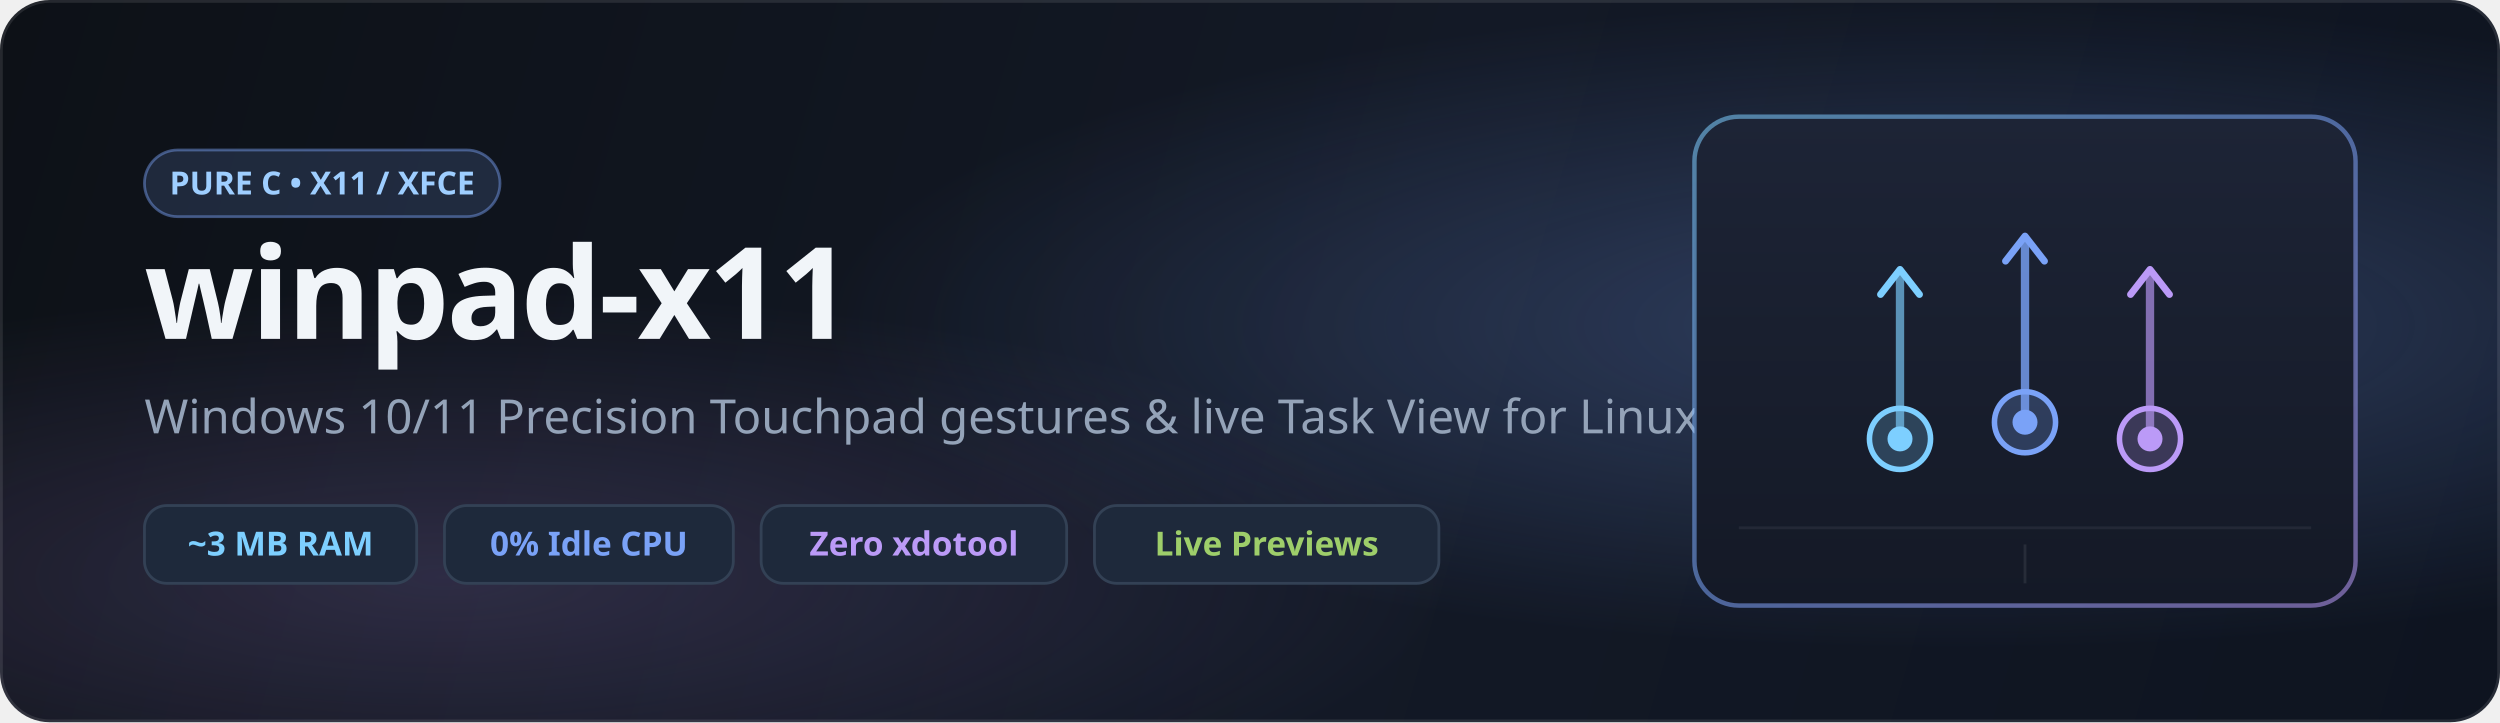
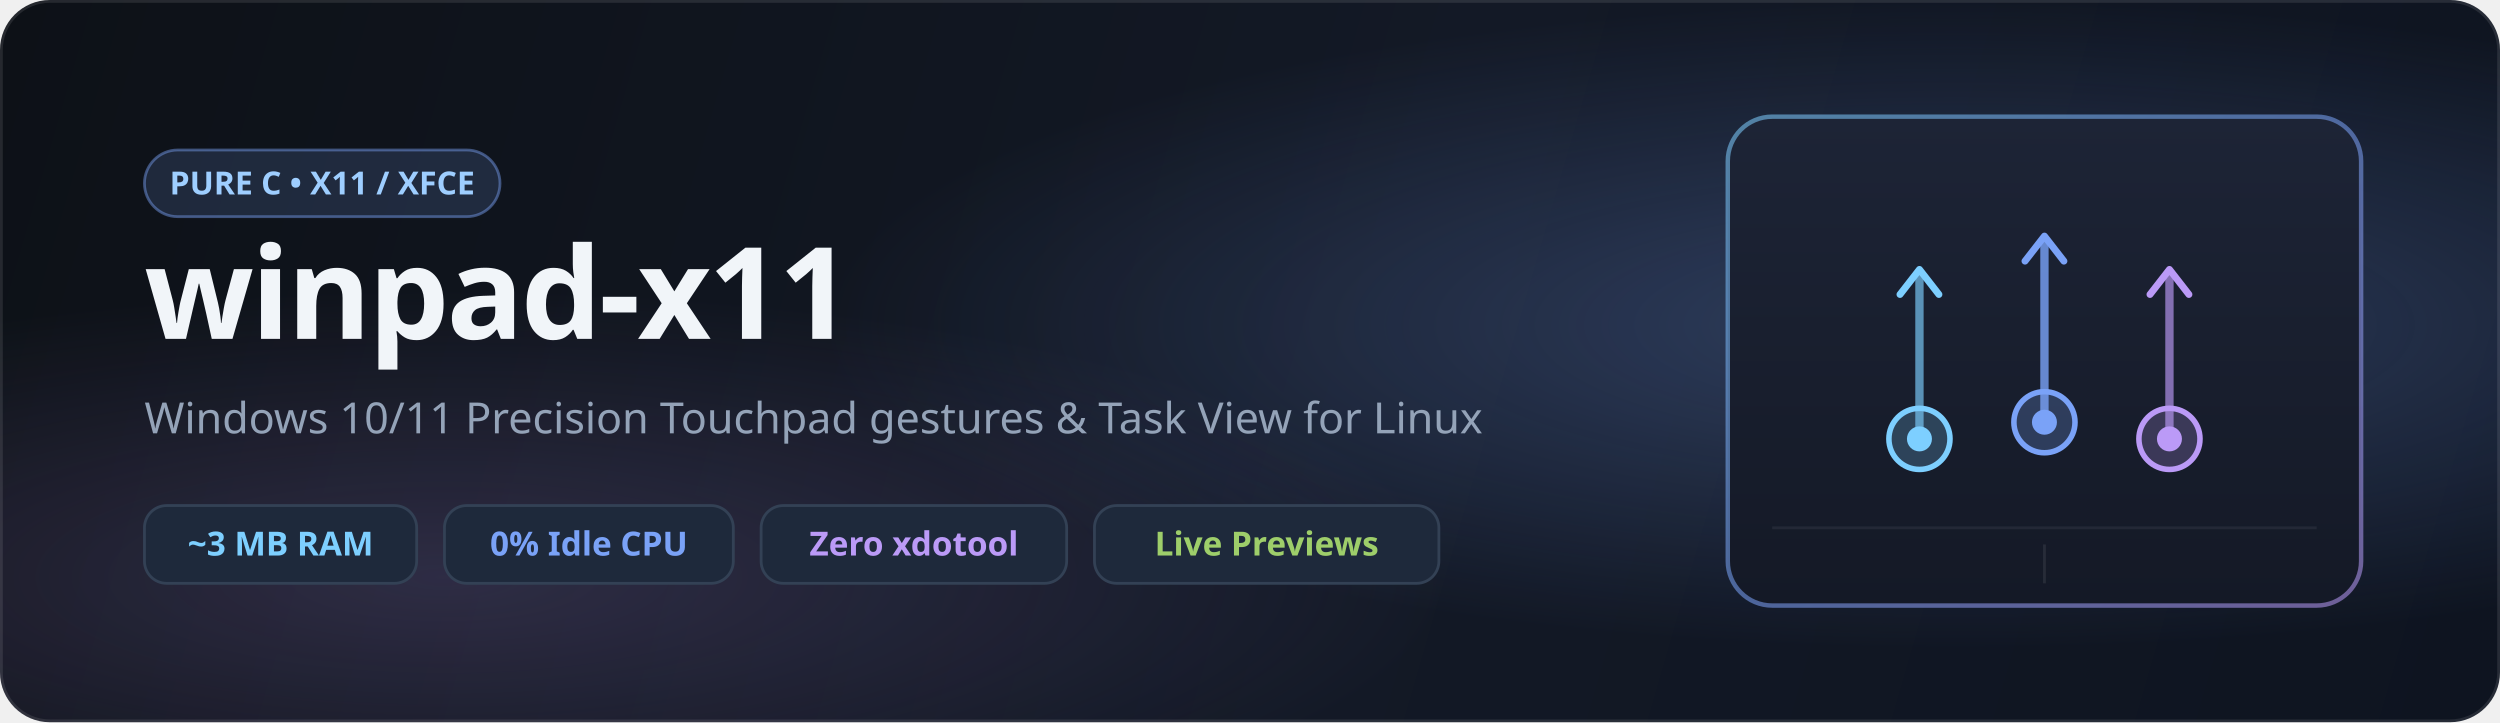
<svg xmlns="http://www.w3.org/2000/svg" width="900" height="260" viewBox="0 0 900 260" fill="none">
  <defs>
    <linearGradient id="bg" x1="0" y1="0" x2="900" y2="260" gradientUnits="userSpaceOnUse">
      <stop offset="0%" stop-color="#0d1117" />
      <stop offset="55%" stop-color="#131926" />
      <stop offset="100%" stop-color="#0e1420" />
    </linearGradient>
    <radialGradient id="glow1" cx="0.78" cy="0.45" r="0.45">
      <stop offset="0%" stop-color="#7aa2f7" stop-opacity="0.28" />
      <stop offset="100%" stop-color="#7aa2f7" stop-opacity="0" />
    </radialGradient>
    <radialGradient id="glow2" cx="0.18" cy="0.80" r="0.40">
      <stop offset="0%" stop-color="#bb9af7" stop-opacity="0.18" />
      <stop offset="100%" stop-color="#bb9af7" stop-opacity="0" />
    </radialGradient>
    <linearGradient id="accent" x1="0" y1="0" x2="1" y2="1">
      <stop offset="0%" stop-color="#7dcfff" />
      <stop offset="50%" stop-color="#7aa2f7" />
      <stop offset="100%" stop-color="#bb9af7" />
    </linearGradient>
    <linearGradient id="pad" x1="0" y1="0" x2="0" y2="1">
      <stop offset="0%" stop-color="#1d2436" />
      <stop offset="100%" stop-color="#141926" />
    </linearGradient>
  </defs>
  <rect width="900" height="260" rx="18" fill="url(#bg)" />
  <rect width="900" height="260" rx="18" fill="url(#glow1)" />
  <rect width="900" height="260" rx="18" fill="url(#glow2)" />
  <rect x="0.5" y="0.5" width="899" height="259" rx="17.5" stroke="#ffffff" stroke-opacity="0.10" />
  <g transform="translate(52, 54)">
    <rect x="0" y="0" width="128" height="24" rx="12" fill="#7aa2f7" fill-opacity="0.16" stroke="#7aa2f7" stroke-opacity="0.45" />
    <text x="64" y="16" text-anchor="middle" fill="#9eceff" font-family="Segoe UI, Ubuntu, Cantarell, sans-serif" font-size="11.5" font-weight="700">PURE C  •  X11 / XFCE</text>
    <text x="0" y="68" fill="#f1f5f9" font-family="Segoe UI, Ubuntu, Cantarell, sans-serif" font-size="46" font-weight="800" letter-spacing="-1">winpad-x11</text>
-     <text x="0" y="102" fill="#94a3b8" font-family="Segoe UI, Ubuntu, Cantarell, sans-serif" font-size="17" font-weight="500">Windows 10/11 Precision Touchpad gestures &amp; live Task View for Linux</text>
+     <text x="0" y="102" fill="#94a3b8" font-family="Segoe UI, Ubuntu, Cantarell, sans-serif" font-size="15.5" font-weight="500">Windows 10/11 Precision Touchpad gestures &amp; Task View for Linux</text>
    <g transform="translate(0, 128)" font-family="Segoe UI, Ubuntu, Cantarell, sans-serif" font-size="12" font-weight="600">
      <rect x="0" y="0" width="98" height="28" rx="8" fill="#1e293b" stroke="#334155" />
      <text x="49" y="18" text-anchor="middle" fill="#7dcfff">~3 MB RAM</text>
      <rect x="108" y="0" width="104" height="28" rx="8" fill="#1e293b" stroke="#334155" />
      <text x="160" y="18" text-anchor="middle" fill="#7aa2f7">0% Idle CPU</text>
      <rect x="222" y="0" width="110" height="28" rx="8" fill="#1e293b" stroke="#334155" />
      <text x="277" y="18" text-anchor="middle" fill="#bb9af7">Zero xdotool</text>
      <rect x="342" y="0" width="124" height="28" rx="8" fill="#1e293b" stroke="#334155" />
      <text x="404" y="18" text-anchor="middle" fill="#9ece6a">Live Previews</text>
    </g>
  </g>
-   <g transform="translate(610, 42)">
-     <rect x="0" y="0" width="238" height="176" rx="16" fill="url(#pad)" stroke="url(#accent)" stroke-opacity="0.55" stroke-width="1.6" />
-     <line x1="16" y1="148" x2="222" y2="148" stroke="#ffffff" stroke-opacity="0.06" stroke-width="1" />
-     <line x1="119" y1="154" x2="119" y2="168" stroke="#ffffff" stroke-opacity="0.08" stroke-width="1" />
-     <path d="M74 114 L74 58" stroke="#7dcfff" stroke-width="3" stroke-linecap="round" stroke-opacity="0.65" />
-     <path d="M119 108 L119 46" stroke="#7aa2f7" stroke-width="3" stroke-linecap="round" stroke-opacity="0.80" />
-     <path d="M164 114 L164 58" stroke="#bb9af7" stroke-width="3" stroke-linecap="round" stroke-opacity="0.65" />
-     <path d="M67 64 L74 55 L81 64" stroke="#7dcfff" stroke-width="2.5" stroke-linecap="round" stroke-linejoin="round" fill="none" />
-     <path d="M112 52 L119 43 L126 52" stroke="#7aa2f7" stroke-width="2.5" stroke-linecap="round" stroke-linejoin="round" fill="none" />
-     <path d="M157 64 L164 55 L171 64" stroke="#bb9af7" stroke-width="2.5" stroke-linecap="round" stroke-linejoin="round" fill="none" />
-     <circle cx="74" cy="116" r="11" fill="#7dcfff" fill-opacity="0.22" stroke="#7dcfff" stroke-width="2" />
-     <circle cx="74" cy="116" r="4.5" fill="#7dcfff" />
-     <circle cx="119" cy="110" r="11" fill="#7aa2f7" fill-opacity="0.24" stroke="#7aa2f7" stroke-width="2" />
-     <circle cx="119" cy="110" r="4.5" fill="#7aa2f7" />
-     <circle cx="164" cy="116" r="11" fill="#bb9af7" fill-opacity="0.22" stroke="#bb9af7" stroke-width="2" />
-     <circle cx="164" cy="116" r="4.5" fill="#bb9af7" />
+   <g transform="translate(622, 42)">
+     <rect x="0" y="0" width="228" height="176" rx="16" fill="url(#pad)" stroke="url(#accent)" stroke-opacity="0.55" stroke-width="1.6" />
+     <line x1="16" y1="148" x2="212" y2="148" stroke="#ffffff" stroke-opacity="0.06" stroke-width="1" />
+     <line x1="114" y1="154" x2="114" y2="168" stroke="#ffffff" stroke-opacity="0.08" stroke-width="1" />
+     <path d="M69 114 L69 58" stroke="#7dcfff" stroke-width="3" stroke-linecap="round" stroke-opacity="0.65" />
+     <path d="M114 108 L114 46" stroke="#7aa2f7" stroke-width="3" stroke-linecap="round" stroke-opacity="0.80" />
+     <path d="M159 114 L159 58" stroke="#bb9af7" stroke-width="3" stroke-linecap="round" stroke-opacity="0.65" />
+     <path d="M62 64 L69 55 L76 64" stroke="#7dcfff" stroke-width="2.5" stroke-linecap="round" stroke-linejoin="round" fill="none" />
+     <path d="M107 52 L114 43 L121 52" stroke="#7aa2f7" stroke-width="2.5" stroke-linecap="round" stroke-linejoin="round" fill="none" />
+     <path d="M152 64 L159 55 L166 64" stroke="#bb9af7" stroke-width="2.5" stroke-linecap="round" stroke-linejoin="round" fill="none" />
+     <circle cx="69" cy="116" r="11" fill="#7dcfff" fill-opacity="0.22" stroke="#7dcfff" stroke-width="2" />
+     <circle cx="69" cy="116" r="4.5" fill="#7dcfff" />
+     <circle cx="114" cy="110" r="11" fill="#7aa2f7" fill-opacity="0.24" stroke="#7aa2f7" stroke-width="2" />
+     <circle cx="114" cy="110" r="4.5" fill="#7aa2f7" />
+     <circle cx="159" cy="116" r="11" fill="#bb9af7" fill-opacity="0.22" stroke="#bb9af7" stroke-width="2" />
+     <circle cx="159" cy="116" r="4.5" fill="#bb9af7" />
  </g>
</svg>
